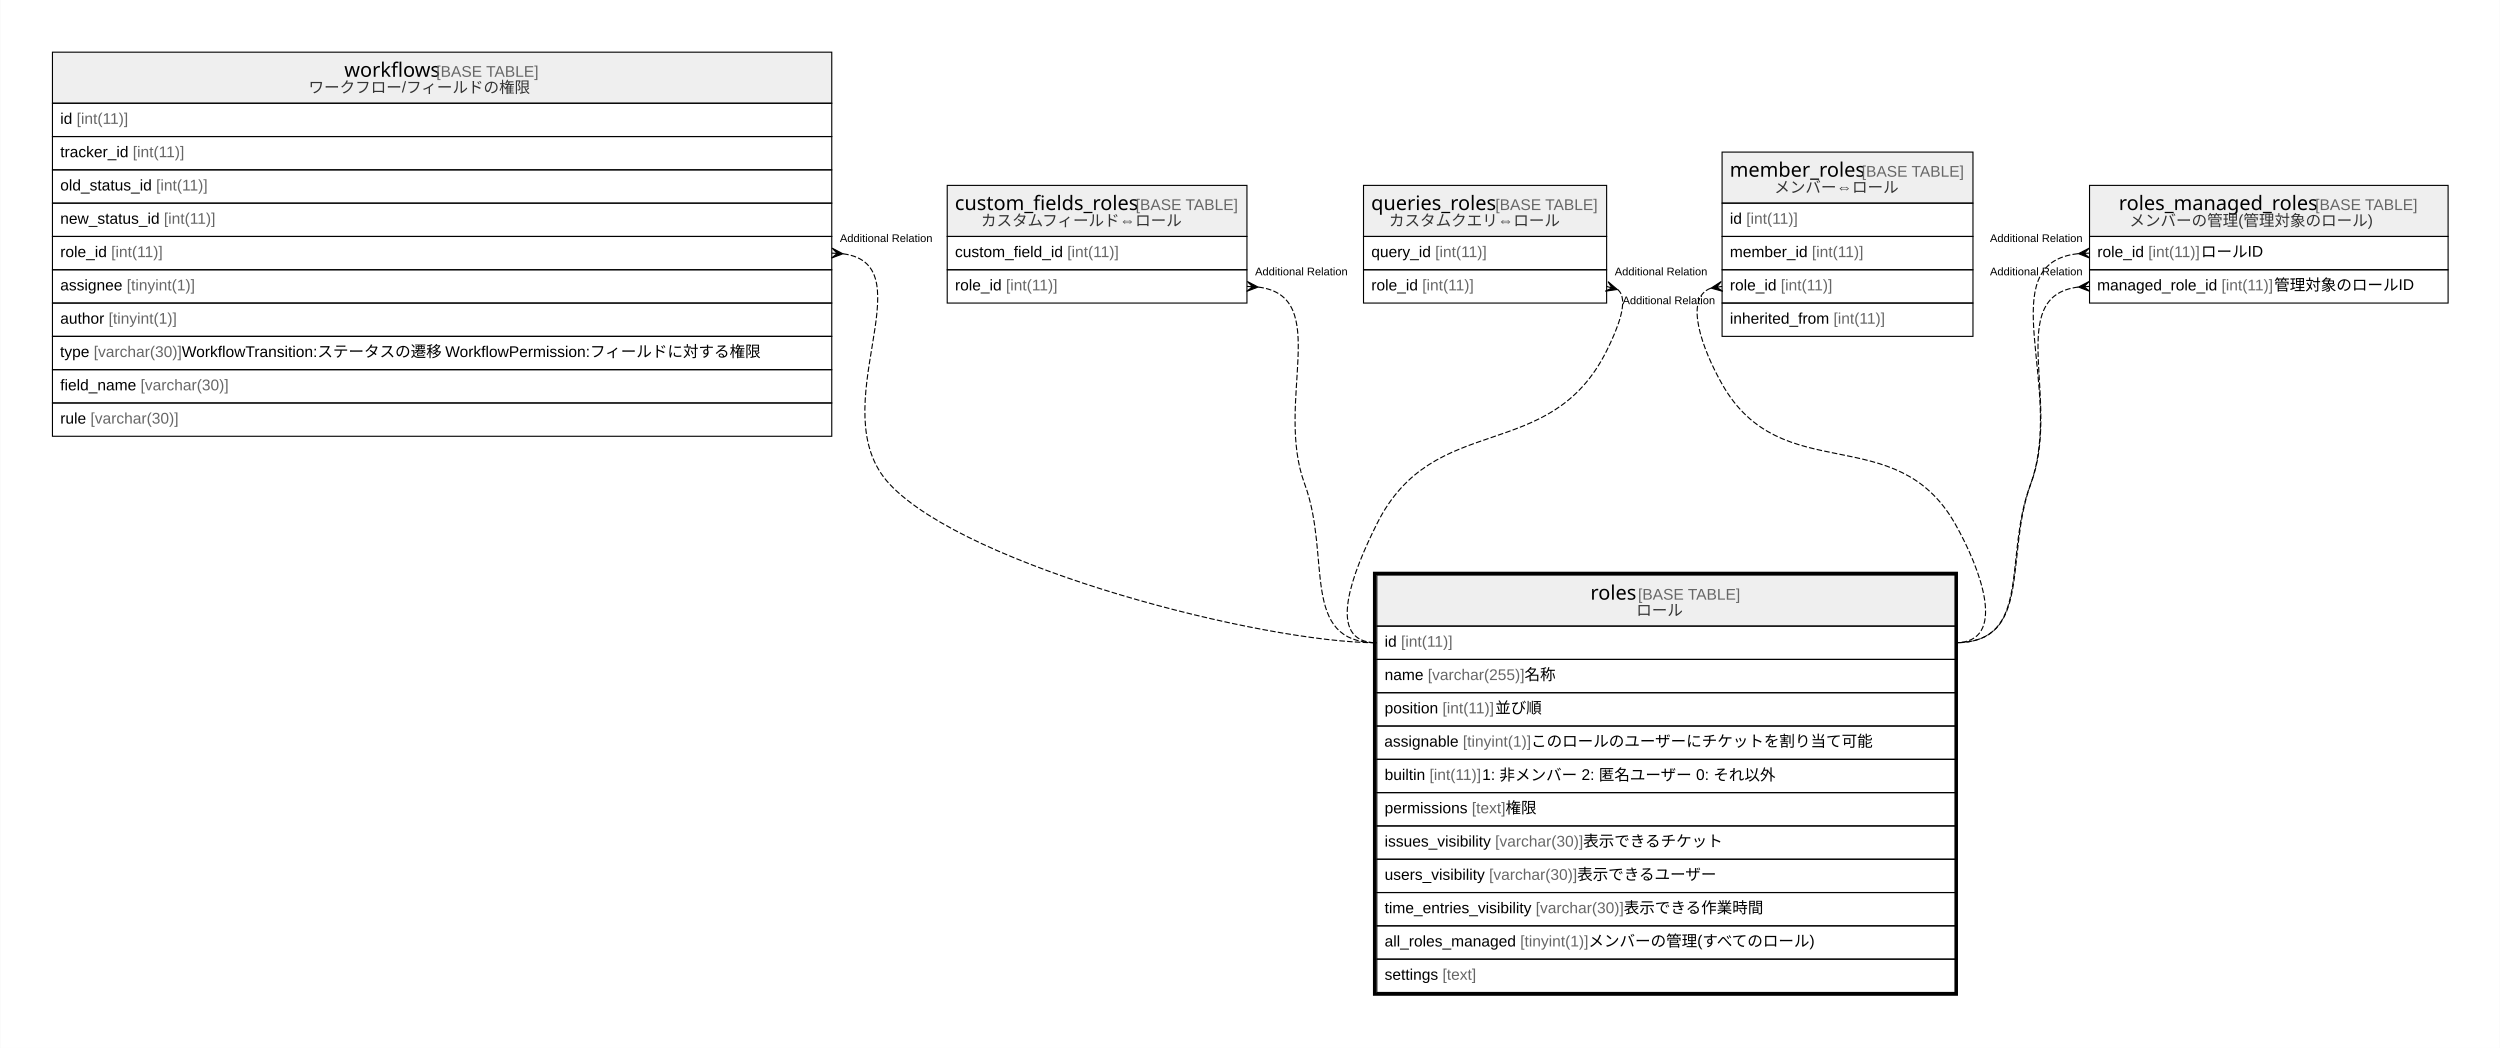
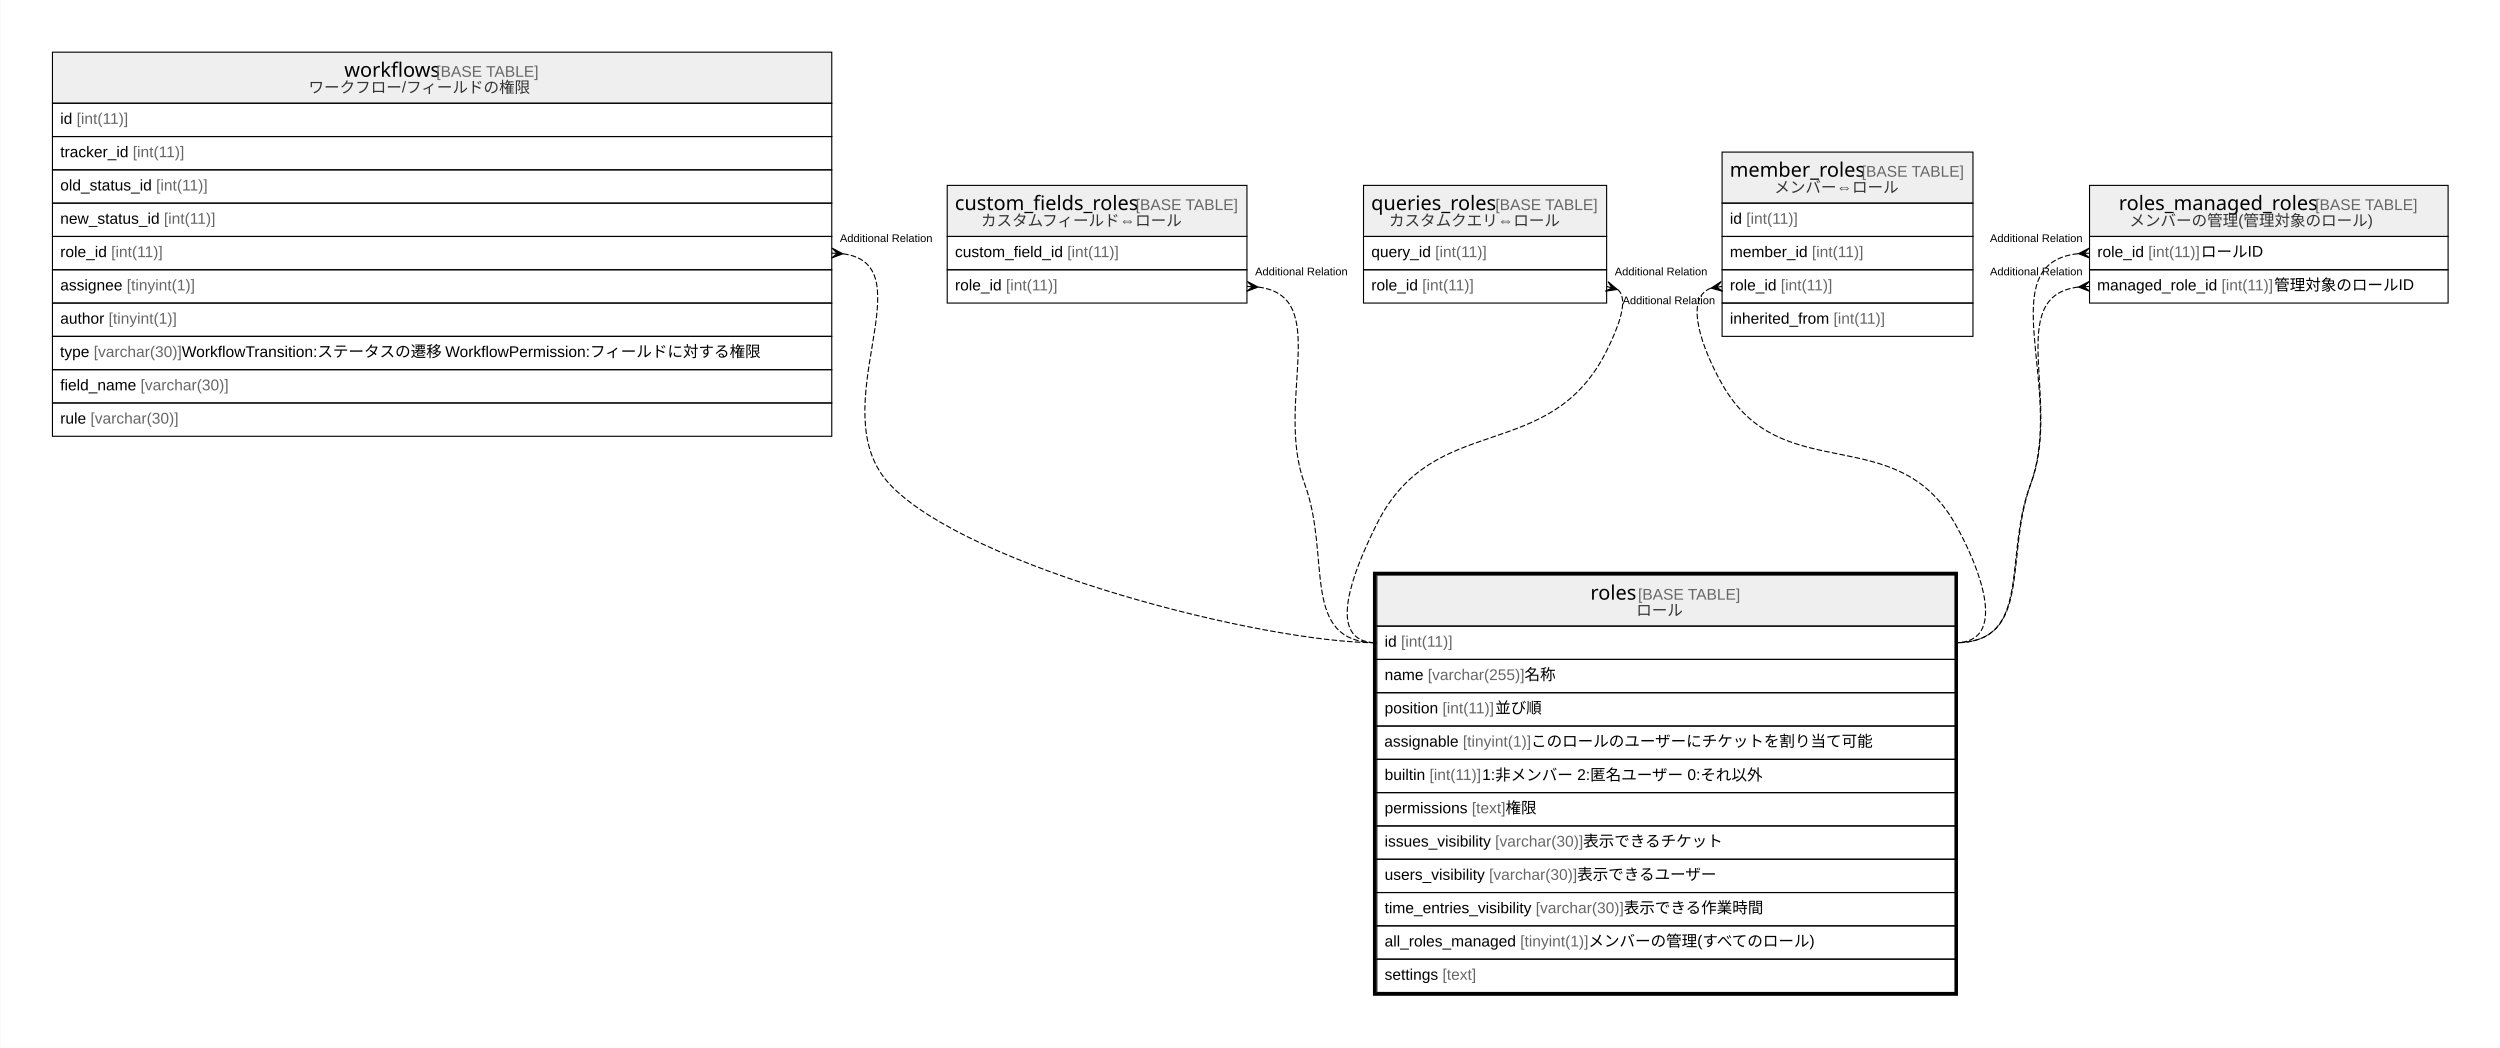
<svg xmlns="http://www.w3.org/2000/svg" width="2252pt" height="944pt" viewBox="0.00 0.00 2251.50 944.00">
  <g id="graph0" class="graph" transform="scale(1 1) rotate(0) translate(4 940)">
    <polygon fill="#ffffff" stroke="transparent" points="-4,4 -4,-940 2247.5,-940 2247.5,4 -4,4" />
    <g id="node1" class="node">
      <polygon fill="#efefef" stroke="transparent" points="1236,-376 1236,-422 1757,-422 1757,-376 1236,-376" />
      <polygon fill="none" stroke="#000000" points="1236,-376 1236,-422 1757,-422 1757,-376 1236,-376" />
      <text text-anchor="start" x="1428.374" y="-399.8" font-family="Arial Bold" font-size="18.00" fill="#000000">roles</text>
      <text text-anchor="start" x="1467.372" y="-399.8" font-family="Arial" font-size="14.00" fill="#000000"> </text>
      <text text-anchor="start" x="1471.263" y="-399.8" font-family="Arial" font-size="14.00" fill="#666666">[BASE TABLE]</text>
      <text text-anchor="start" x="1469.675" y="-385.4" font-family="Arial" font-size="14.00" fill="#333333">ロール</text>
      <polygon fill="none" stroke="#000000" points="1236,-346 1236,-376 1757,-376 1757,-346 1236,-346" />
      <text text-anchor="start" x="1243" y="-357.4" font-family="Arial" font-size="14.00" fill="#000000">id </text>
      <text text-anchor="start" x="1257.78" y="-357.4" font-family="Arial" font-size="14.00" fill="#666666">[int(11)]</text>
      <polygon fill="none" stroke="#000000" points="1236,-316 1236,-346 1757,-346 1757,-316 1236,-316" />
      <text text-anchor="start" x="1243" y="-327.4" font-family="Arial" font-size="14.00" fill="#000000">name </text>
      <text text-anchor="start" x="1281.899" y="-327.4" font-family="Arial" font-size="14.00" fill="#666666">[varchar(255)]</text>
      <text text-anchor="start" x="1369.018" y="-327.4" font-family="Arial" font-size="14.00" fill="#000000"> 名称</text>
      <polygon fill="none" stroke="#000000" points="1236,-286 1236,-316 1757,-316 1757,-286 1236,-286" />
      <text text-anchor="start" x="1243" y="-297.4" font-family="Arial" font-size="14.00" fill="#000000">position </text>
      <text text-anchor="start" x="1295.125" y="-297.4" font-family="Arial" font-size="14.00" fill="#666666">[int(11)]</text>
      <text text-anchor="start" x="1342.572" y="-297.4" font-family="Arial" font-size="14.00" fill="#000000"> 並び順</text>
      <polygon fill="none" stroke="#000000" points="1236,-256 1236,-286 1757,-286 1757,-256 1236,-256" />
      <text text-anchor="start" x="1242.693" y="-267.4" font-family="Arial" font-size="14.00" fill="#000000">assignable </text>
      <text text-anchor="start" x="1313.493" y="-267.4" font-family="Arial" font-size="14.00" fill="#666666">[tinyint(1)]</text>
      <text text-anchor="start" x="1374.937" y="-267.4" font-family="Arial" font-size="14.00" fill="#000000"> このロールのユーザーにチケットを割り当て可能</text>
      <polygon fill="none" stroke="#000000" points="1236,-226 1236,-256 1757,-256 1757,-226 1236,-226" />
      <text text-anchor="start" x="1243" y="-237.4" font-family="Arial" font-size="14.00" fill="#000000">builtin </text>
      <text text-anchor="start" x="1283.449" y="-237.4" font-family="Arial" font-size="14.00" fill="#666666">[int(11)]</text>
-       <text text-anchor="start" x="1330.896" y="-237.4" font-family="Arial" font-size="14.00" fill="#000000"> 1: 非メンバー 2: 匿名ユーザー 0: それ以外 </text>
+       <text text-anchor="start" x="1330.896" y="-237.4" font-family="Arial" font-size="14.00" fill="#000000"> 1:非メンバー 2:匿名ユーザー 0:それ以外 </text>
      <polygon fill="none" stroke="#000000" points="1236,-196 1236,-226 1757,-226 1757,-196 1236,-196" />
      <text text-anchor="start" x="1243" y="-207.4" font-family="Arial" font-size="14.00" fill="#000000">permissions </text>
      <text text-anchor="start" x="1321.555" y="-207.4" font-family="Arial" font-size="14.00" fill="#666666">[text]</text>
      <text text-anchor="start" x="1351.9" y="-207.4" font-family="Arial" font-size="14.00" fill="#000000"> 権限</text>
      <polygon fill="none" stroke="#000000" points="1236,-166 1236,-196 1757,-196 1757,-166 1236,-166" />
      <text text-anchor="start" x="1243" y="-177.4" font-family="Arial" font-size="14.00" fill="#000000">issues_visibility </text>
      <text text-anchor="start" x="1342.551" y="-177.4" font-family="Arial" font-size="14.00" fill="#666666">[varchar(30)]</text>
      <text text-anchor="start" x="1421.888" y="-177.4" font-family="Arial" font-size="14.00" fill="#000000"> 表示できるチケット</text>
      <polygon fill="none" stroke="#000000" points="1236,-136 1236,-166 1757,-166 1757,-136 1236,-136" />
      <text text-anchor="start" x="1243" y="-147.4" font-family="Arial" font-size="14.00" fill="#000000">users_visibility </text>
      <text text-anchor="start" x="1337.105" y="-147.4" font-family="Arial" font-size="14.00" fill="#666666">[varchar(30)]</text>
      <text text-anchor="start" x="1416.442" y="-147.4" font-family="Arial" font-size="14.00" fill="#000000"> 表示できるユーザー</text>
      <polygon fill="none" stroke="#000000" points="1236,-106 1236,-136 1757,-136 1757,-106 1236,-106" />
      <text text-anchor="start" x="1243" y="-117.4" font-family="Arial" font-size="14.00" fill="#000000">time_entries_visibility </text>
      <text text-anchor="start" x="1379.108" y="-117.4" font-family="Arial" font-size="14.00" fill="#666666">[varchar(30)]</text>
      <text text-anchor="start" x="1458.445" y="-117.4" font-family="Arial" font-size="14.00" fill="#000000"> 表示できる作業時間</text>
      <polygon fill="none" stroke="#000000" points="1236,-76 1236,-106 1757,-106 1757,-76 1236,-76" />
      <text text-anchor="start" x="1243" y="-87.4" font-family="Arial" font-size="14.00" fill="#000000">all_roles_managed </text>
      <text text-anchor="start" x="1365.14" y="-87.4" font-family="Arial" font-size="14.00" fill="#666666">[tinyint(1)]</text>
      <text text-anchor="start" x="1426.585" y="-87.4" font-family="Arial" font-size="14.00" fill="#000000"> メンバーの管理(すべてのロール)</text>
      <polygon fill="none" stroke="#000000" points="1236,-46 1236,-76 1757,-76 1757,-46 1236,-46" />
      <text text-anchor="start" x="1243" y="-57.4" font-family="Arial" font-size="14.00" fill="#000000">settings </text>
      <text text-anchor="start" x="1295.126" y="-57.4" font-family="Arial" font-size="14.00" fill="#666666">[text]</text>
      <polygon fill="none" stroke="#000000" stroke-width="3" points="1234,-44.5 1234,-423.5 1758,-423.5 1758,-44.5 1234,-44.5" />
    </g>
    <g id="node2" class="node">
      <polygon fill="#efefef" stroke="transparent" points="43,-847 43,-893 745,-893 745,-847 43,-847" />
      <polygon fill="none" stroke="#000000" points="43,-847 43,-893 745,-893 745,-847 43,-847" />
      <text text-anchor="start" x="305.878" y="-870.8" font-family="Arial Bold" font-size="18.00" fill="#000000">workflows</text>
      <text text-anchor="start" x="384.868" y="-870.8" font-family="Arial" font-size="14.00" fill="#000000"> </text>
      <text text-anchor="start" x="388.758" y="-870.8" font-family="Arial" font-size="14.00" fill="#666666">[BASE TABLE]</text>
      <text text-anchor="start" x="273.682" y="-856.4" font-family="Arial" font-size="14.00" fill="#333333">ワークフロー/フィールドの権限</text>
      <polygon fill="none" stroke="#000000" points="43,-817 43,-847 745,-847 745,-817 43,-817" />
      <text text-anchor="start" x="50" y="-828.4" font-family="Arial" font-size="14.00" fill="#000000">id </text>
      <text text-anchor="start" x="64.78" y="-828.4" font-family="Arial" font-size="14.00" fill="#666666">[int(11)]</text>
      <polygon fill="none" stroke="#000000" points="43,-787 43,-817 745,-817 745,-787 43,-787" />
      <text text-anchor="start" x="50" y="-798.4" font-family="Arial" font-size="14.00" fill="#000000">tracker_id </text>
      <text text-anchor="start" x="115.339" y="-798.4" font-family="Arial" font-size="14.00" fill="#666666">[int(11)]</text>
      <polygon fill="none" stroke="#000000" points="43,-757 43,-787 745,-787 745,-757 43,-757" />
      <text text-anchor="start" x="50" y="-768.4" font-family="Arial" font-size="14.00" fill="#000000">old_status_id </text>
      <text text-anchor="start" x="136.363" y="-768.4" font-family="Arial" font-size="14.00" fill="#666666">[int(11)]</text>
      <polygon fill="none" stroke="#000000" points="43,-727 43,-757 745,-757 745,-727 43,-727" />
      <text text-anchor="start" x="50" y="-738.4" font-family="Arial" font-size="14.00" fill="#000000">new_status_id </text>
      <text text-anchor="start" x="143.363" y="-738.4" font-family="Arial" font-size="14.00" fill="#666666">[int(11)]</text>
      <polygon fill="none" stroke="#000000" points="43,-697 43,-727 745,-727 745,-697 43,-697" />
      <text text-anchor="start" x="50" y="-708.4" font-family="Arial" font-size="14.00" fill="#000000">role_id </text>
      <text text-anchor="start" x="95.895" y="-708.4" font-family="Arial" font-size="14.00" fill="#666666">[int(11)]</text>
      <polygon fill="none" stroke="#000000" points="43,-667 43,-697 745,-697 745,-667 43,-667" />
      <text text-anchor="start" x="50" y="-678.4" font-family="Arial" font-size="14.00" fill="#000000">assignee </text>
      <text text-anchor="start" x="109.91" y="-678.4" font-family="Arial" font-size="14.00" fill="#666666">[tinyint(1)]</text>
      <polygon fill="none" stroke="#000000" points="43,-637 43,-667 745,-667 745,-637 43,-637" />
      <text text-anchor="start" x="50" y="-648.4" font-family="Arial" font-size="14.00" fill="#000000">author </text>
      <text text-anchor="start" x="93.572" y="-648.4" font-family="Arial" font-size="14.00" fill="#666666">[tinyint(1)]</text>
      <polygon fill="none" stroke="#000000" points="43,-607 43,-637 745,-637 745,-607 43,-607" />
      <text text-anchor="start" x="49.821" y="-618.4" font-family="Arial" font-size="14.00" fill="#000000">type </text>
      <text text-anchor="start" x="80.167" y="-618.4" font-family="Arial" font-size="14.00" fill="#666666">[varchar(30)]</text>
      <text text-anchor="start" x="159.504" y="-618.4" font-family="Arial" font-size="14.00" fill="#000000"> WorkflowTransition:ステータスの遷移 WorkflowPermission:フィールドに対する権限  </text>
      <polygon fill="none" stroke="#000000" points="43,-577 43,-607 745,-607 745,-577 43,-577" />
      <text text-anchor="start" x="50" y="-588.4" font-family="Arial" font-size="14.00" fill="#000000">field_name </text>
      <text text-anchor="start" x="122.351" y="-588.4" font-family="Arial" font-size="14.00" fill="#666666">[varchar(30)]</text>
      <polygon fill="none" stroke="#000000" points="43,-547 43,-577 745,-577 745,-547 43,-547" />
      <text text-anchor="start" x="50" y="-558.4" font-family="Arial" font-size="14.00" fill="#000000">rule </text>
      <text text-anchor="start" x="77.223" y="-558.4" font-family="Arial" font-size="14.00" fill="#666666">[varchar(30)]</text>
    </g>
    <g id="edge1" class="edge">
      <path fill="none" stroke="#000000" stroke-dasharray="5,2" d="M755.257,-711.379C832.095,-701.299 734.555,-570.971 797,-504 866.969,-428.959 1133.399,-361 1236,-361" />
      <polygon fill="#000000" stroke="#000000" points="754.982,-711.396 744.728,-707.508 749.991,-711.698 745,-712 745,-712 745,-712 749.991,-711.698 745.272,-716.492 754.982,-711.396 754.982,-711.396" />
      <text text-anchor="start" x="752.324" y="-722" font-family="Arial" font-size="10.00" fill="#000000">Additional Relation</text>
    </g>
    <g id="node3" class="node">
      <polygon fill="#efefef" stroke="transparent" points="849,-727 849,-773 1119,-773 1119,-727 849,-727" />
      <polygon fill="none" stroke="#000000" points="849,-727 849,-773 1119,-773 1119,-727 849,-727" />
      <text text-anchor="start" x="855.863" y="-750.8" font-family="Arial Bold" font-size="18.00" fill="#000000">custom_fields_roles</text>
      <text text-anchor="start" x="1014.884" y="-750.8" font-family="Arial" font-size="14.00" fill="#000000"> </text>
      <text text-anchor="start" x="1018.774" y="-750.8" font-family="Arial" font-size="14.00" fill="#666666">[BASE TABLE]</text>
      <text text-anchor="start" x="879.411" y="-736.4" font-family="Arial" font-size="14.00" fill="#333333">カスタムフィールド⇔ロール</text>
      <polygon fill="none" stroke="#000000" points="849,-697 849,-727 1119,-727 1119,-697 849,-697" />
      <text text-anchor="start" x="856" y="-708.4" font-family="Arial" font-size="14.00" fill="#000000">custom_field_id </text>
      <text text-anchor="start" x="957.13" y="-708.4" font-family="Arial" font-size="14.00" fill="#666666">[int(11)]</text>
      <polygon fill="none" stroke="#000000" points="849,-667 849,-697 1119,-697 1119,-667 849,-667" />
      <text text-anchor="start" x="856" y="-678.4" font-family="Arial" font-size="14.00" fill="#000000">role_id </text>
      <text text-anchor="start" x="901.895" y="-678.4" font-family="Arial" font-size="14.00" fill="#666666">[int(11)]</text>
    </g>
    <g id="edge2" class="edge">
      <path fill="none" stroke="#000000" stroke-dasharray="5,2" d="M1129.271,-681.401C1196.285,-672.997 1143.608,-577.796 1171,-504 1195.294,-438.55 1166.187,-361 1236,-361" />
      <polygon fill="#000000" stroke="#000000" points="1128.983,-681.418 1118.738,-677.508 1123.992,-681.709 1119,-682 1119,-682 1119,-682 1123.992,-681.709 1119.262,-686.492 1128.983,-681.418 1128.983,-681.418" />
      <text text-anchor="start" x="1126.324" y="-692" font-family="Arial" font-size="10.00" fill="#000000">Additional Relation</text>
    </g>
    <g id="node4" class="node">
      <polygon fill="#efefef" stroke="transparent" points="1224,-727 1224,-773 1443,-773 1443,-727 1224,-727" />
      <polygon fill="none" stroke="#000000" points="1224,-727 1224,-773 1443,-773 1443,-727 1224,-727" />
      <text text-anchor="start" x="1230.865" y="-750.8" font-family="Arial Bold" font-size="18.00" fill="#000000">queries_roles</text>
      <text text-anchor="start" x="1338.881" y="-750.8" font-family="Arial" font-size="14.00" fill="#000000"> </text>
      <text text-anchor="start" x="1342.772" y="-750.8" font-family="Arial" font-size="14.00" fill="#666666">[BASE TABLE]</text>
      <text text-anchor="start" x="1246.932" y="-736.4" font-family="Arial" font-size="14.00" fill="#333333">カスタムクエリ⇔ロール</text>
      <polygon fill="none" stroke="#000000" points="1224,-697 1224,-727 1443,-727 1443,-697 1224,-697" />
      <text text-anchor="start" x="1231" y="-708.4" font-family="Arial" font-size="14.00" fill="#000000">query_id </text>
      <text text-anchor="start" x="1288.571" y="-708.4" font-family="Arial" font-size="14.00" fill="#666666">[int(11)]</text>
      <polygon fill="none" stroke="#000000" points="1224,-667 1224,-697 1443,-697 1443,-667 1224,-667" />
      <text text-anchor="start" x="1231" y="-678.4" font-family="Arial" font-size="14.00" fill="#000000">role_id </text>
      <text text-anchor="start" x="1276.895" y="-678.4" font-family="Arial" font-size="14.00" fill="#666666">[int(11)]</text>
    </g>
    <g id="edge3" class="edge">
      <path fill="none" stroke="#000000" stroke-dasharray="5,2" d="M1452.959,-679.142C1463.952,-670.343 1452.525,-643.105 1443,-624 1391.6,-520.902 1287.4,-571.098 1236,-468 1214.782,-425.44 1188.444,-361 1236,-361" />
      <polygon fill="#000000" stroke="#000000" points="1452.612,-679.242 1441.759,-677.675 1447.806,-680.621 1443,-682 1443,-682 1443,-682 1447.806,-680.621 1444.241,-686.325 1452.612,-679.242 1452.612,-679.242" />
      <text text-anchor="start" x="1450.324" y="-692" font-family="Arial" font-size="10.00" fill="#000000">Additional Relation</text>
    </g>
    <g id="node5" class="node">
      <polygon fill="#efefef" stroke="transparent" points="1547,-757 1547,-803 1773,-803 1773,-757 1547,-757" />
      <polygon fill="none" stroke="#000000" points="1547,-757 1547,-803 1773,-803 1773,-757 1547,-757" />
      <text text-anchor="start" x="1553.873" y="-780.8" font-family="Arial Bold" font-size="18.00" fill="#000000">member_roles</text>
      <text text-anchor="start" x="1668.873" y="-780.8" font-family="Arial" font-size="14.00" fill="#000000"> </text>
      <text text-anchor="start" x="1672.764" y="-780.8" font-family="Arial" font-size="14.00" fill="#666666">[BASE TABLE]</text>
      <text text-anchor="start" x="1594.033" y="-766.4" font-family="Arial" font-size="14.00" fill="#333333">メンバー⇔ロール</text>
      <polygon fill="none" stroke="#000000" points="1547,-727 1547,-757 1773,-757 1773,-727 1547,-727" />
      <text text-anchor="start" x="1554" y="-738.4" font-family="Arial" font-size="14.00" fill="#000000">id </text>
      <text text-anchor="start" x="1568.78" y="-738.4" font-family="Arial" font-size="14.00" fill="#666666">[int(11)]</text>
      <polygon fill="none" stroke="#000000" points="1547,-697 1547,-727 1773,-727 1773,-697 1547,-697" />
      <text text-anchor="start" x="1554" y="-708.4" font-family="Arial" font-size="14.00" fill="#000000">member_id </text>
      <text text-anchor="start" x="1627.892" y="-708.4" font-family="Arial" font-size="14.00" fill="#666666">[int(11)]</text>
      <polygon fill="none" stroke="#000000" points="1547,-667 1547,-697 1773,-697 1773,-667 1547,-667" />
      <text text-anchor="start" x="1554" y="-678.4" font-family="Arial" font-size="14.00" fill="#000000">role_id </text>
      <text text-anchor="start" x="1599.895" y="-678.4" font-family="Arial" font-size="14.00" fill="#666666">[int(11)]</text>
      <polygon fill="none" stroke="#000000" points="1547,-637 1547,-667 1773,-667 1773,-637 1547,-637" />
      <text text-anchor="start" x="1554" y="-648.4" font-family="Arial" font-size="14.00" fill="#000000">inherited_from </text>
      <text text-anchor="start" x="1647.345" y="-648.4" font-family="Arial" font-size="14.00" fill="#666666">[int(11)]</text>
    </g>
    <g id="edge4" class="edge">
      <path fill="none" stroke="#000000" stroke-dasharray="5,2" d="M1536.845,-680.408C1511.913,-671.244 1529.687,-624.578 1547,-594 1600.628,-499.284 1703.372,-562.716 1757,-468 1780.431,-426.617 1804.556,-361 1757,-361" />
      <polygon fill="#000000" stroke="#000000" points="1537.121,-680.451 1546.303,-686.446 1542.06,-681.225 1547,-682 1547,-682 1547,-682 1542.06,-681.225 1547.697,-677.554 1537.121,-680.451 1537.121,-680.451" />
      <text text-anchor="start" x="1457.324" y="-666" font-family="Arial" font-size="10.00" fill="#000000">Additional Relation</text>
    </g>
    <g id="node6" class="node">
      <polygon fill="#efefef" stroke="transparent" points="1878,-727 1878,-773 2201,-773 2201,-727 1878,-727" />
      <polygon fill="none" stroke="#000000" points="1878,-727 1878,-773 2201,-773 2201,-727 1878,-727" />
      <text text-anchor="start" x="1904.353" y="-750.8" font-family="Arial Bold" font-size="18.00" fill="#000000">roles_managed_roles</text>
      <text text-anchor="start" x="2077.393" y="-750.8" font-family="Arial" font-size="14.00" fill="#000000"> </text>
      <text text-anchor="start" x="2081.283" y="-750.8" font-family="Arial" font-size="14.00" fill="#666666">[BASE TABLE]</text>
      <text text-anchor="start" x="1913.913" y="-736.4" font-family="Arial" font-size="14.00" fill="#333333">メンバーの管理(管理対象のロール)</text>
      <polygon fill="none" stroke="#000000" points="1878,-697 1878,-727 2201,-727 2201,-697 1878,-697" />
      <text text-anchor="start" x="1885" y="-708.4" font-family="Arial" font-size="14.00" fill="#000000">role_id </text>
      <text text-anchor="start" x="1930.895" y="-708.4" font-family="Arial" font-size="14.00" fill="#666666">[int(11)]</text>
      <text text-anchor="start" x="1978.342" y="-708.4" font-family="Arial" font-size="14.00" fill="#000000"> ロールID</text>
      <polygon fill="none" stroke="#000000" points="1878,-667 1878,-697 2201,-697 2201,-667 1878,-667" />
      <text text-anchor="start" x="1884.841" y="-678.4" font-family="Arial" font-size="14.00" fill="#000000">managed_role_id </text>
      <text text-anchor="start" x="1996.874" y="-678.4" font-family="Arial" font-size="14.00" fill="#666666">[int(11)]</text>
      <text text-anchor="start" x="2044.322" y="-678.4" font-family="Arial" font-size="14.00" fill="#000000"> 管理対象のロールID</text>
    </g>
    <g id="edge5" class="edge">
      <path fill="none" stroke="#000000" stroke-dasharray="5,2" d="M1867.583,-711.467C1788.283,-702.803 1856.149,-590.218 1825,-504 1801.088,-437.812 1827.375,-361 1757,-361" />
      <polygon fill="#000000" stroke="#000000" points="1868.013,-711.489 1877.77,-716.494 1873.006,-711.745 1878,-712 1878,-712 1878,-712 1873.006,-711.745 1878.23,-707.506 1868.013,-711.489 1868.013,-711.489" />
      <text text-anchor="start" x="1788.324" y="-722" font-family="Arial" font-size="10.00" fill="#000000">Additional Relation</text>
    </g>
    <g id="edge6" class="edge">
      <path fill="none" stroke="#000000" stroke-dasharray="5,2" d="M1867.713,-681.4C1800.59,-672.979 1853.261,-577.596 1825,-504 1799.772,-438.302 1827.375,-361 1757,-361" />
      <polygon fill="#000000" stroke="#000000" points="1868.017,-681.418 1877.738,-686.492 1873.008,-681.709 1878,-682 1878,-682 1878,-682 1873.008,-681.709 1878.262,-677.508 1868.017,-681.418 1868.017,-681.418" />
      <text text-anchor="start" x="1788.324" y="-692" font-family="Arial" font-size="10.00" fill="#000000">Additional Relation</text>
    </g>
  </g>
</svg>
